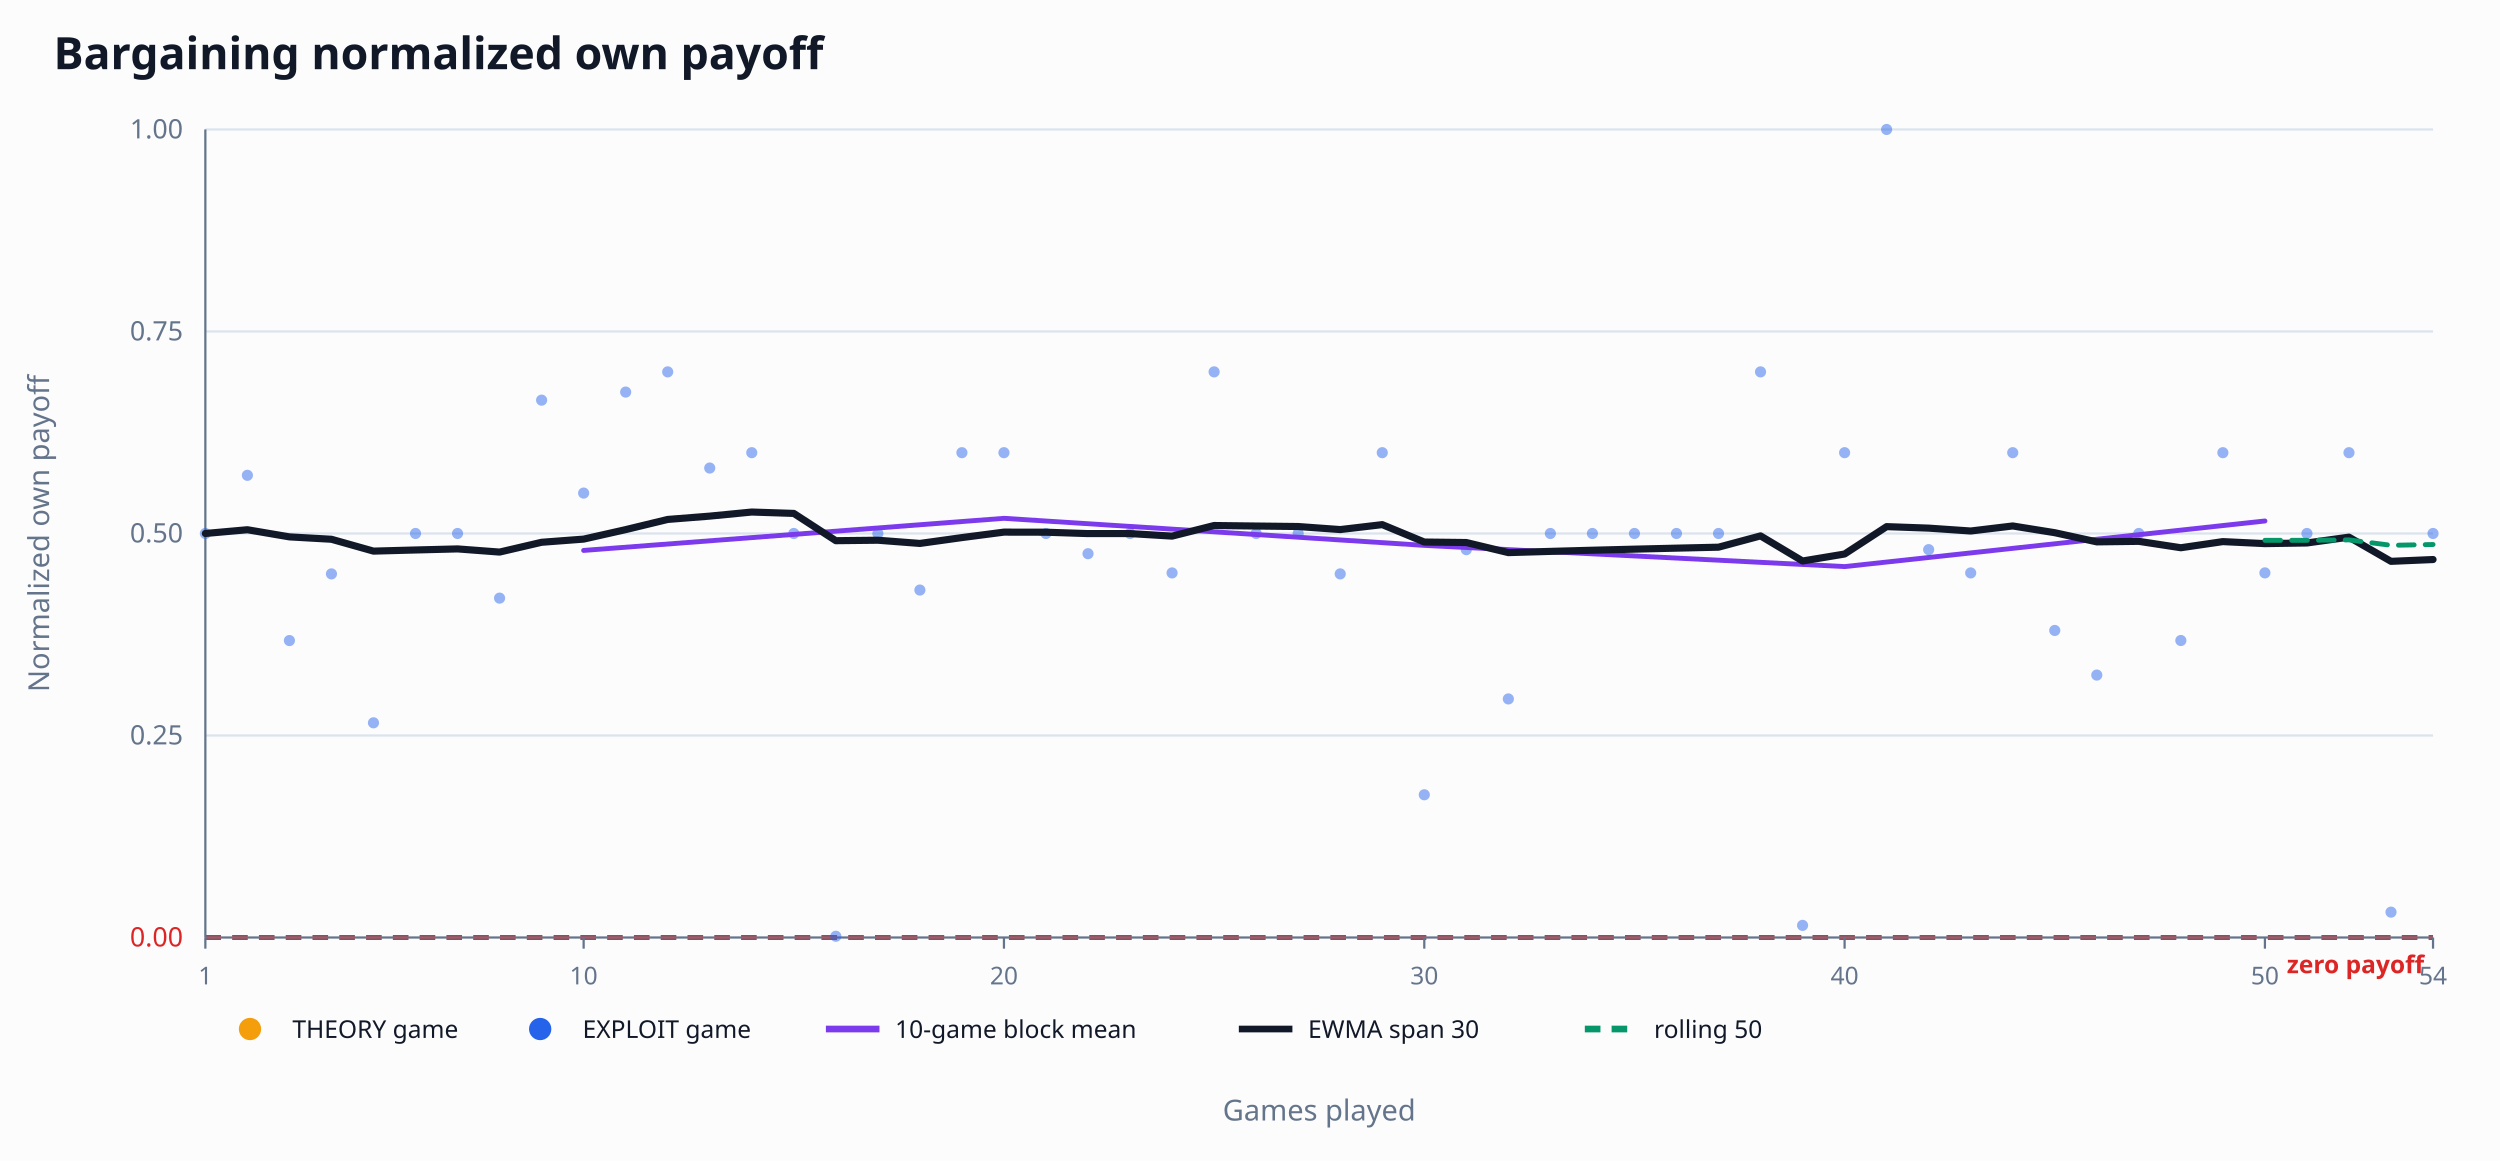
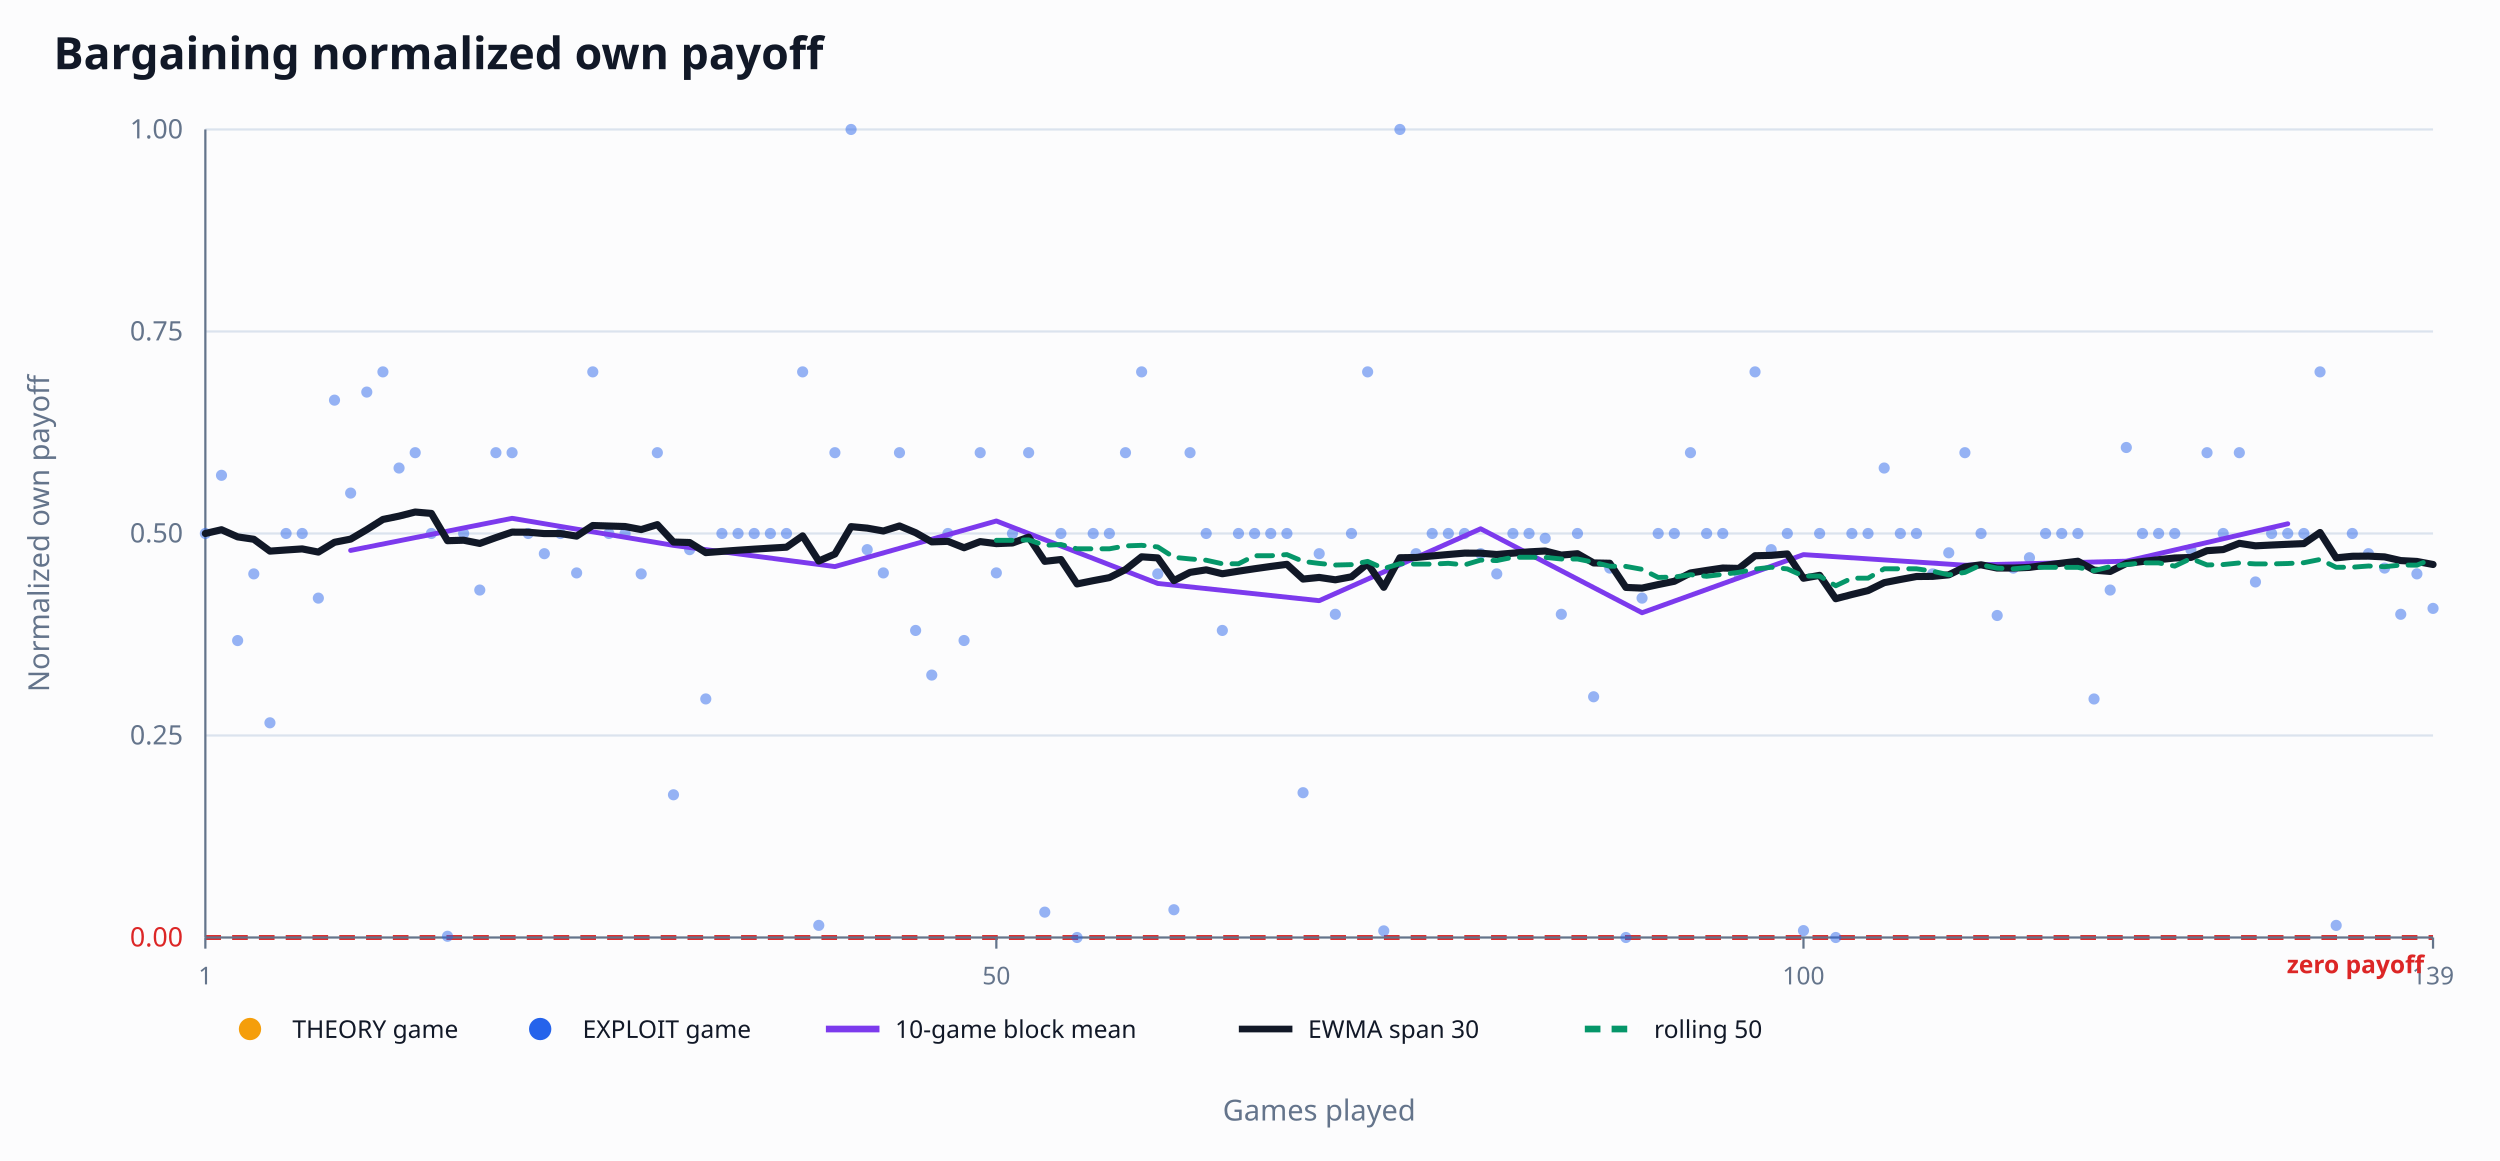
<svg xmlns="http://www.w3.org/2000/svg" width="1120" height="520" viewBox="0 0 1120 520">
  <rect width="100%" height="100%" fill="#fcfcfd" />
  <text x="24" y="31" font-family="system-ui,sans-serif" font-size="20" font-weight="700" fill="#111827">Bargaining normalized own payoff</text>
  <line x1="92" y1="420.00" x2="1090" y2="420.00" stroke="#dc2626" stroke-width="2.2" stroke-dasharray="7,5" />
  <text x="82" y="424.00" text-anchor="end" font-family="system-ui,sans-serif" font-size="12" fill="#dc2626">0.00</text>
  <line x1="92" y1="329.50" x2="1090" y2="329.50" stroke="#dbe3ee" stroke-width="1" />
  <text x="82" y="333.50" text-anchor="end" font-family="system-ui,sans-serif" font-size="12" fill="#64748b">0.25</text>
  <line x1="92" y1="239.00" x2="1090" y2="239.00" stroke="#dbe3ee" stroke-width="1" />
  <text x="82" y="243.00" text-anchor="end" font-family="system-ui,sans-serif" font-size="12" fill="#64748b">0.50</text>
  <line x1="92" y1="148.50" x2="1090" y2="148.50" stroke="#dbe3ee" stroke-width="1" />
  <text x="82" y="152.50" text-anchor="end" font-family="system-ui,sans-serif" font-size="12" fill="#64748b">0.75</text>
  <line x1="92" y1="58.00" x2="1090" y2="58.00" stroke="#dbe3ee" stroke-width="1" />
  <text x="82" y="62.00" text-anchor="end" font-family="system-ui,sans-serif" font-size="12" fill="#64748b">1.00</text>
  <line x1="92.00" y1="420" x2="92.00" y2="425" stroke="#64748b" />
  <text x="92.00" y="441" text-anchor="middle" font-family="system-ui,sans-serif" font-size="11" fill="#64748b">1</text>
-   <line x1="261.47" y1="420" x2="261.47" y2="425" stroke="#64748b" />
-   <text x="261.47" y="441" text-anchor="middle" font-family="system-ui,sans-serif" font-size="11" fill="#64748b">10</text>
-   <line x1="449.77" y1="420" x2="449.77" y2="425" stroke="#64748b" />
-   <text x="449.77" y="441" text-anchor="middle" font-family="system-ui,sans-serif" font-size="11" fill="#64748b">20</text>
-   <line x1="638.08" y1="420" x2="638.08" y2="425" stroke="#64748b" />
-   <text x="638.08" y="441" text-anchor="middle" font-family="system-ui,sans-serif" font-size="11" fill="#64748b">30</text>
-   <line x1="826.38" y1="420" x2="826.38" y2="425" stroke="#64748b" />
-   <text x="826.38" y="441" text-anchor="middle" font-family="system-ui,sans-serif" font-size="11" fill="#64748b">40</text>
-   <line x1="1014.68" y1="420" x2="1014.68" y2="425" stroke="#64748b" />
-   <text x="1014.68" y="441" text-anchor="middle" font-family="system-ui,sans-serif" font-size="11" fill="#64748b">50</text>
+   <line x1="446.36" y1="420" x2="446.36" y2="425" stroke="#64748b" />
+   <text x="446.36" y="441" text-anchor="middle" font-family="system-ui,sans-serif" font-size="11" fill="#64748b">50</text>
+   <line x1="807.96" y1="420" x2="807.96" y2="425" stroke="#64748b" />
+   <text x="807.96" y="441" text-anchor="middle" font-family="system-ui,sans-serif" font-size="11" fill="#64748b">100</text>
  <line x1="1090.00" y1="420" x2="1090.00" y2="425" stroke="#64748b" />
-   <text x="1090.00" y="441" text-anchor="middle" font-family="system-ui,sans-serif" font-size="11" fill="#64748b">54</text>
+   <text x="1090.00" y="441" text-anchor="middle" font-family="system-ui,sans-serif" font-size="11" fill="#64748b">139</text>
  <line x1="92" y1="58" x2="92" y2="420" stroke="#64748b" />
  <line x1="92" y1="420" x2="1090" y2="420" stroke="#64748b" />
  <text x="591.00" y="502" text-anchor="middle" font-family="system-ui,sans-serif" font-size="13" fill="#64748b">Games played</text>
  <text x="22" y="239.00" text-anchor="middle" transform="rotate(-90 22 239.00)" font-family="system-ui,sans-serif" font-size="13" fill="#64748b">Normalized own payoff</text>
  <text x="1086" y="436.00" text-anchor="end" font-family="system-ui,sans-serif" font-size="11" font-weight="700" fill="#dc2626">zero payoff</text>
  <circle cx="92.00" cy="239.00" r="2.5" fill="#2563eb" opacity="0.48" />
-   <circle cx="110.83" cy="212.94" r="2.5" fill="#2563eb" opacity="0.48" />
-   <circle cx="129.66" cy="286.97" r="2.5" fill="#2563eb" opacity="0.48" />
-   <circle cx="148.49" cy="257.10" r="2.5" fill="#2563eb" opacity="0.48" />
-   <circle cx="167.32" cy="323.82" r="2.5" fill="#2563eb" opacity="0.48" />
-   <circle cx="186.15" cy="239.00" r="2.5" fill="#2563eb" opacity="0.48" />
-   <circle cx="204.98" cy="239.00" r="2.5" fill="#2563eb" opacity="0.48" />
-   <circle cx="223.81" cy="267.96" r="2.5" fill="#2563eb" opacity="0.48" />
-   <circle cx="242.64" cy="179.27" r="2.5" fill="#2563eb" opacity="0.48" />
-   <circle cx="261.47" cy="220.90" r="2.5" fill="#2563eb" opacity="0.48" />
-   <circle cx="280.30" cy="175.65" r="2.5" fill="#2563eb" opacity="0.48" />
-   <circle cx="299.13" cy="166.60" r="2.5" fill="#2563eb" opacity="0.48" />
-   <circle cx="317.96" cy="209.68" r="2.5" fill="#2563eb" opacity="0.48" />
-   <circle cx="336.79" cy="202.80" r="2.5" fill="#2563eb" opacity="0.48" />
-   <circle cx="355.62" cy="239.00" r="2.5" fill="#2563eb" opacity="0.48" />
-   <circle cx="374.45" cy="419.45" r="2.5" fill="#2563eb" opacity="0.48" />
-   <circle cx="393.28" cy="239.00" r="2.5" fill="#2563eb" opacity="0.48" />
-   <circle cx="412.11" cy="264.34" r="2.5" fill="#2563eb" opacity="0.48" />
-   <circle cx="430.94" cy="202.80" r="2.5" fill="#2563eb" opacity="0.48" />
-   <circle cx="449.77" cy="202.80" r="2.5" fill="#2563eb" opacity="0.48" />
-   <circle cx="468.60" cy="239.00" r="2.5" fill="#2563eb" opacity="0.48" />
-   <circle cx="487.43" cy="248.05" r="2.5" fill="#2563eb" opacity="0.48" />
-   <circle cx="506.26" cy="239.00" r="2.5" fill="#2563eb" opacity="0.48" />
-   <circle cx="525.09" cy="256.67" r="2.5" fill="#2563eb" opacity="0.48" />
-   <circle cx="543.92" cy="166.60" r="2.5" fill="#2563eb" opacity="0.48" />
-   <circle cx="562.75" cy="239.00" r="2.5" fill="#2563eb" opacity="0.48" />
-   <circle cx="581.58" cy="239.00" r="2.5" fill="#2563eb" opacity="0.48" />
-   <circle cx="600.42" cy="257.10" r="2.5" fill="#2563eb" opacity="0.48" />
-   <circle cx="619.25" cy="202.80" r="2.5" fill="#2563eb" opacity="0.48" />
-   <circle cx="638.08" cy="356.06" r="2.5" fill="#2563eb" opacity="0.48" />
-   <circle cx="656.91" cy="246.24" r="2.5" fill="#2563eb" opacity="0.48" />
-   <circle cx="675.74" cy="313.12" r="2.5" fill="#2563eb" opacity="0.48" />
-   <circle cx="694.57" cy="239.00" r="2.5" fill="#2563eb" opacity="0.48" />
-   <circle cx="713.40" cy="239.00" r="2.5" fill="#2563eb" opacity="0.48" />
-   <circle cx="732.23" cy="239.00" r="2.5" fill="#2563eb" opacity="0.48" />
-   <circle cx="751.06" cy="239.00" r="2.5" fill="#2563eb" opacity="0.48" />
-   <circle cx="769.89" cy="239.00" r="2.5" fill="#2563eb" opacity="0.48" />
-   <circle cx="788.72" cy="166.60" r="2.5" fill="#2563eb" opacity="0.48" />
-   <circle cx="807.55" cy="414.57" r="2.5" fill="#2563eb" opacity="0.48" />
-   <circle cx="826.38" cy="202.80" r="2.5" fill="#2563eb" opacity="0.48" />
-   <circle cx="845.21" cy="58.00" r="2.5" fill="#2563eb" opacity="0.48" />
-   <circle cx="864.04" cy="246.24" r="2.5" fill="#2563eb" opacity="0.48" />
-   <circle cx="882.87" cy="256.67" r="2.5" fill="#2563eb" opacity="0.48" />
-   <circle cx="901.70" cy="202.80" r="2.5" fill="#2563eb" opacity="0.48" />
-   <circle cx="920.53" cy="282.44" r="2.5" fill="#2563eb" opacity="0.48" />
-   <circle cx="939.36" cy="302.43" r="2.5" fill="#2563eb" opacity="0.48" />
-   <circle cx="958.19" cy="239.00" r="2.5" fill="#2563eb" opacity="0.48" />
-   <circle cx="977.02" cy="286.95" r="2.5" fill="#2563eb" opacity="0.48" />
-   <circle cx="995.85" cy="202.80" r="2.5" fill="#2563eb" opacity="0.48" />
-   <circle cx="1014.68" cy="256.65" r="2.5" fill="#2563eb" opacity="0.48" />
-   <circle cx="1033.51" cy="239.00" r="2.5" fill="#2563eb" opacity="0.48" />
-   <circle cx="1052.34" cy="202.80" r="2.5" fill="#2563eb" opacity="0.48" />
-   <circle cx="1071.17" cy="408.64" r="2.5" fill="#2563eb" opacity="0.48" />
-   <circle cx="1090.00" cy="239.00" r="2.5" fill="#2563eb" opacity="0.48" />
-   <polyline points="261.47,246.59 449.77,232.21 638.08,244.33 826.38,253.83 1014.68,233.40" fill="none" stroke="#7c3aed" stroke-width="2.2" stroke-linejoin="round" stroke-linecap="round" />
-   <polyline points="92.00,239.00 110.83,237.32 129.66,240.52 148.49,241.59 167.32,246.90 186.15,246.39 204.98,245.91 223.81,247.33 242.64,242.94 261.47,241.52 280.30,237.27 299.13,232.71 317.96,231.22 336.79,229.39 355.62,230.01 374.45,242.23 393.28,242.02 412.11,243.46 430.94,240.84 449.77,238.39 468.60,238.43 487.43,239.05 506.26,239.04 525.09,240.18 543.92,235.43 562.75,235.66 581.58,235.88 600.42,237.25 619.25,235.03 638.08,242.83 656.91,243.05 675.74,247.57 694.57,247.02 713.40,246.50 732.23,246.02 751.06,245.57 769.89,245.14 788.72,240.08 807.55,251.33 826.38,248.20 845.21,235.93 864.04,236.60 882.87,237.89 901.70,235.63 920.53,238.65 939.36,242.76 958.19,242.52 977.02,245.39 995.85,242.64 1014.68,243.54 1033.51,243.25 1052.34,240.64 1071.17,251.48 1090.00,250.67" fill="none" stroke="#111827" stroke-width="3.2" stroke-linejoin="round" stroke-linecap="round" />
-   <polyline points="1014.68,242.07 1033.51,242.07 1052.34,241.87 1071.17,244.30 1090.00,243.94" fill="none" stroke="#059669" stroke-width="2.2" stroke-linejoin="round" stroke-linecap="round" stroke-dasharray="7,5" />
+   <circle cx="99.23" cy="212.94" r="2.5" fill="#2563eb" opacity="0.48" />
+   <circle cx="106.46" cy="286.97" r="2.5" fill="#2563eb" opacity="0.48" />
+   <circle cx="113.70" cy="257.10" r="2.5" fill="#2563eb" opacity="0.48" />
+   <circle cx="120.93" cy="323.82" r="2.5" fill="#2563eb" opacity="0.48" />
+   <circle cx="128.16" cy="239.00" r="2.5" fill="#2563eb" opacity="0.48" />
+   <circle cx="135.39" cy="239.00" r="2.5" fill="#2563eb" opacity="0.48" />
+   <circle cx="142.62" cy="267.96" r="2.5" fill="#2563eb" opacity="0.48" />
+   <circle cx="149.86" cy="179.27" r="2.5" fill="#2563eb" opacity="0.48" />
+   <circle cx="157.09" cy="220.90" r="2.5" fill="#2563eb" opacity="0.48" />
+   <circle cx="164.32" cy="175.65" r="2.5" fill="#2563eb" opacity="0.48" />
+   <circle cx="171.55" cy="166.60" r="2.5" fill="#2563eb" opacity="0.48" />
+   <circle cx="178.78" cy="209.68" r="2.5" fill="#2563eb" opacity="0.48" />
+   <circle cx="186.01" cy="202.80" r="2.5" fill="#2563eb" opacity="0.48" />
+   <circle cx="193.25" cy="239.00" r="2.5" fill="#2563eb" opacity="0.48" />
+   <circle cx="200.48" cy="419.45" r="2.5" fill="#2563eb" opacity="0.48" />
+   <circle cx="207.71" cy="239.00" r="2.5" fill="#2563eb" opacity="0.48" />
+   <circle cx="214.94" cy="264.34" r="2.5" fill="#2563eb" opacity="0.48" />
+   <circle cx="222.17" cy="202.80" r="2.5" fill="#2563eb" opacity="0.48" />
+   <circle cx="229.41" cy="202.80" r="2.5" fill="#2563eb" opacity="0.48" />
+   <circle cx="236.64" cy="239.00" r="2.5" fill="#2563eb" opacity="0.48" />
+   <circle cx="243.87" cy="248.05" r="2.5" fill="#2563eb" opacity="0.48" />
+   <circle cx="251.10" cy="239.00" r="2.5" fill="#2563eb" opacity="0.48" />
+   <circle cx="258.33" cy="256.67" r="2.5" fill="#2563eb" opacity="0.48" />
+   <circle cx="265.57" cy="166.60" r="2.5" fill="#2563eb" opacity="0.48" />
+   <circle cx="272.80" cy="239.00" r="2.5" fill="#2563eb" opacity="0.48" />
+   <circle cx="280.03" cy="239.00" r="2.5" fill="#2563eb" opacity="0.48" />
+   <circle cx="287.26" cy="257.10" r="2.5" fill="#2563eb" opacity="0.48" />
+   <circle cx="294.49" cy="202.80" r="2.5" fill="#2563eb" opacity="0.48" />
+   <circle cx="301.72" cy="356.06" r="2.5" fill="#2563eb" opacity="0.48" />
+   <circle cx="308.96" cy="246.24" r="2.5" fill="#2563eb" opacity="0.48" />
+   <circle cx="316.19" cy="313.12" r="2.5" fill="#2563eb" opacity="0.48" />
+   <circle cx="323.42" cy="239.00" r="2.5" fill="#2563eb" opacity="0.48" />
+   <circle cx="330.65" cy="239.00" r="2.5" fill="#2563eb" opacity="0.48" />
+   <circle cx="337.88" cy="239.00" r="2.5" fill="#2563eb" opacity="0.48" />
+   <circle cx="345.12" cy="239.00" r="2.5" fill="#2563eb" opacity="0.48" />
+   <circle cx="352.35" cy="239.00" r="2.5" fill="#2563eb" opacity="0.48" />
+   <circle cx="359.58" cy="166.60" r="2.5" fill="#2563eb" opacity="0.48" />
+   <circle cx="366.81" cy="414.57" r="2.5" fill="#2563eb" opacity="0.48" />
+   <circle cx="374.04" cy="202.80" r="2.5" fill="#2563eb" opacity="0.48" />
+   <circle cx="381.28" cy="58.00" r="2.5" fill="#2563eb" opacity="0.48" />
+   <circle cx="388.51" cy="246.24" r="2.5" fill="#2563eb" opacity="0.48" />
+   <circle cx="395.74" cy="256.67" r="2.5" fill="#2563eb" opacity="0.48" />
+   <circle cx="402.97" cy="202.80" r="2.5" fill="#2563eb" opacity="0.48" />
+   <circle cx="410.20" cy="282.44" r="2.5" fill="#2563eb" opacity="0.48" />
+   <circle cx="417.43" cy="302.43" r="2.5" fill="#2563eb" opacity="0.48" />
+   <circle cx="424.67" cy="239.00" r="2.5" fill="#2563eb" opacity="0.48" />
+   <circle cx="431.90" cy="286.95" r="2.5" fill="#2563eb" opacity="0.48" />
+   <circle cx="439.13" cy="202.80" r="2.5" fill="#2563eb" opacity="0.48" />
+   <circle cx="446.36" cy="256.65" r="2.5" fill="#2563eb" opacity="0.48" />
+   <circle cx="453.59" cy="239.00" r="2.5" fill="#2563eb" opacity="0.48" />
+   <circle cx="460.83" cy="202.80" r="2.5" fill="#2563eb" opacity="0.48" />
+   <circle cx="468.06" cy="408.64" r="2.5" fill="#2563eb" opacity="0.48" />
+   <circle cx="475.29" cy="239.00" r="2.5" fill="#2563eb" opacity="0.48" />
+   <circle cx="482.52" cy="420.00" r="2.5" fill="#2563eb" opacity="0.48" />
+   <circle cx="489.75" cy="239.00" r="2.5" fill="#2563eb" opacity="0.48" />
+   <circle cx="496.99" cy="239.00" r="2.5" fill="#2563eb" opacity="0.48" />
+   <circle cx="504.22" cy="202.80" r="2.5" fill="#2563eb" opacity="0.48" />
+   <circle cx="511.45" cy="166.60" r="2.5" fill="#2563eb" opacity="0.48" />
+   <circle cx="518.68" cy="257.10" r="2.5" fill="#2563eb" opacity="0.48" />
+   <circle cx="525.91" cy="407.56" r="2.5" fill="#2563eb" opacity="0.48" />
+   <circle cx="533.14" cy="202.80" r="2.5" fill="#2563eb" opacity="0.48" />
+   <circle cx="540.38" cy="239.00" r="2.5" fill="#2563eb" opacity="0.48" />
+   <circle cx="547.61" cy="282.44" r="2.5" fill="#2563eb" opacity="0.48" />
+   <circle cx="554.84" cy="239.00" r="2.5" fill="#2563eb" opacity="0.48" />
+   <circle cx="562.07" cy="239.00" r="2.5" fill="#2563eb" opacity="0.48" />
+   <circle cx="569.30" cy="239.00" r="2.5" fill="#2563eb" opacity="0.48" />
+   <circle cx="576.54" cy="239.00" r="2.5" fill="#2563eb" opacity="0.48" />
+   <circle cx="583.77" cy="355.13" r="2.5" fill="#2563eb" opacity="0.48" />
+   <circle cx="591.00" cy="248.05" r="2.5" fill="#2563eb" opacity="0.48" />
+   <circle cx="598.23" cy="275.20" r="2.5" fill="#2563eb" opacity="0.48" />
+   <circle cx="605.46" cy="239.00" r="2.5" fill="#2563eb" opacity="0.48" />
+   <circle cx="612.70" cy="166.60" r="2.5" fill="#2563eb" opacity="0.48" />
+   <circle cx="619.93" cy="417.03" r="2.5" fill="#2563eb" opacity="0.48" />
+   <circle cx="627.16" cy="58.00" r="2.5" fill="#2563eb" opacity="0.48" />
+   <circle cx="634.39" cy="248.05" r="2.5" fill="#2563eb" opacity="0.48" />
+   <circle cx="641.62" cy="239.00" r="2.5" fill="#2563eb" opacity="0.48" />
+   <circle cx="648.86" cy="239.00" r="2.5" fill="#2563eb" opacity="0.48" />
+   <circle cx="656.09" cy="239.00" r="2.5" fill="#2563eb" opacity="0.48" />
+   <circle cx="663.32" cy="248.05" r="2.5" fill="#2563eb" opacity="0.48" />
+   <circle cx="670.55" cy="257.10" r="2.5" fill="#2563eb" opacity="0.48" />
+   <circle cx="677.78" cy="239.00" r="2.5" fill="#2563eb" opacity="0.48" />
+   <circle cx="685.01" cy="239.00" r="2.5" fill="#2563eb" opacity="0.48" />
+   <circle cx="692.25" cy="241.17" r="2.5" fill="#2563eb" opacity="0.48" />
+   <circle cx="699.48" cy="275.20" r="2.5" fill="#2563eb" opacity="0.48" />
+   <circle cx="706.71" cy="239.00" r="2.5" fill="#2563eb" opacity="0.48" />
+   <circle cx="713.94" cy="312.15" r="2.5" fill="#2563eb" opacity="0.48" />
+   <circle cx="721.17" cy="254.50" r="2.5" fill="#2563eb" opacity="0.48" />
+   <circle cx="728.41" cy="420.00" r="2.5" fill="#2563eb" opacity="0.48" />
+   <circle cx="735.64" cy="267.96" r="2.5" fill="#2563eb" opacity="0.48" />
+   <circle cx="742.87" cy="239.00" r="2.5" fill="#2563eb" opacity="0.48" />
+   <circle cx="750.10" cy="239.00" r="2.5" fill="#2563eb" opacity="0.48" />
+   <circle cx="757.33" cy="202.80" r="2.5" fill="#2563eb" opacity="0.48" />
+   <circle cx="764.57" cy="239.00" r="2.5" fill="#2563eb" opacity="0.48" />
+   <circle cx="771.80" cy="239.00" r="2.5" fill="#2563eb" opacity="0.48" />
+   <circle cx="779.03" cy="257.10" r="2.5" fill="#2563eb" opacity="0.48" />
+   <circle cx="786.26" cy="166.60" r="2.5" fill="#2563eb" opacity="0.48" />
+   <circle cx="793.49" cy="246.24" r="2.5" fill="#2563eb" opacity="0.48" />
+   <circle cx="800.72" cy="239.00" r="2.5" fill="#2563eb" opacity="0.48" />
+   <circle cx="807.96" cy="416.91" r="2.5" fill="#2563eb" opacity="0.48" />
+   <circle cx="815.19" cy="239.00" r="2.5" fill="#2563eb" opacity="0.48" />
+   <circle cx="822.42" cy="420.00" r="2.5" fill="#2563eb" opacity="0.48" />
+   <circle cx="829.65" cy="239.00" r="2.5" fill="#2563eb" opacity="0.48" />
+   <circle cx="836.88" cy="239.00" r="2.5" fill="#2563eb" opacity="0.48" />
+   <circle cx="844.12" cy="209.68" r="2.5" fill="#2563eb" opacity="0.48" />
+   <circle cx="851.35" cy="239.00" r="2.5" fill="#2563eb" opacity="0.48" />
+   <circle cx="858.58" cy="239.00" r="2.5" fill="#2563eb" opacity="0.48" />
+   <circle cx="865.81" cy="257.10" r="2.5" fill="#2563eb" opacity="0.48" />
+   <circle cx="873.04" cy="247.66" r="2.5" fill="#2563eb" opacity="0.48" />
+   <circle cx="880.28" cy="202.80" r="2.5" fill="#2563eb" opacity="0.48" />
+   <circle cx="887.51" cy="239.00" r="2.5" fill="#2563eb" opacity="0.48" />
+   <circle cx="894.74" cy="275.74" r="2.5" fill="#2563eb" opacity="0.48" />
+   <circle cx="901.97" cy="254.50" r="2.5" fill="#2563eb" opacity="0.48" />
+   <circle cx="909.20" cy="249.86" r="2.5" fill="#2563eb" opacity="0.48" />
+   <circle cx="916.43" cy="239.00" r="2.5" fill="#2563eb" opacity="0.48" />
+   <circle cx="923.67" cy="239.00" r="2.5" fill="#2563eb" opacity="0.48" />
+   <circle cx="930.90" cy="239.00" r="2.5" fill="#2563eb" opacity="0.48" />
+   <circle cx="938.13" cy="313.14" r="2.5" fill="#2563eb" opacity="0.48" />
+   <circle cx="945.36" cy="264.34" r="2.5" fill="#2563eb" opacity="0.48" />
+   <circle cx="952.59" cy="200.48" r="2.5" fill="#2563eb" opacity="0.48" />
+   <circle cx="959.83" cy="239.00" r="2.5" fill="#2563eb" opacity="0.48" />
+   <circle cx="967.06" cy="239.00" r="2.5" fill="#2563eb" opacity="0.48" />
+   <circle cx="974.29" cy="239.00" r="2.5" fill="#2563eb" opacity="0.48" />
+   <circle cx="981.52" cy="246.24" r="2.5" fill="#2563eb" opacity="0.48" />
+   <circle cx="988.75" cy="202.80" r="2.5" fill="#2563eb" opacity="0.48" />
+   <circle cx="995.99" cy="239.00" r="2.5" fill="#2563eb" opacity="0.48" />
+   <circle cx="1003.22" cy="202.80" r="2.5" fill="#2563eb" opacity="0.48" />
+   <circle cx="1010.45" cy="260.72" r="2.5" fill="#2563eb" opacity="0.48" />
+   <circle cx="1017.68" cy="239.00" r="2.5" fill="#2563eb" opacity="0.48" />
+   <circle cx="1024.91" cy="239.00" r="2.5" fill="#2563eb" opacity="0.48" />
+   <circle cx="1032.14" cy="239.00" r="2.5" fill="#2563eb" opacity="0.48" />
+   <circle cx="1039.38" cy="166.60" r="2.5" fill="#2563eb" opacity="0.48" />
+   <circle cx="1046.61" cy="414.57" r="2.5" fill="#2563eb" opacity="0.48" />
+   <circle cx="1053.84" cy="239.00" r="2.5" fill="#2563eb" opacity="0.48" />
+   <circle cx="1061.07" cy="248.05" r="2.5" fill="#2563eb" opacity="0.48" />
+   <circle cx="1068.30" cy="254.50" r="2.5" fill="#2563eb" opacity="0.48" />
+   <circle cx="1075.54" cy="275.20" r="2.5" fill="#2563eb" opacity="0.48" />
+   <circle cx="1082.77" cy="257.10" r="2.5" fill="#2563eb" opacity="0.48" />
+   <circle cx="1090.00" cy="272.56" r="2.5" fill="#2563eb" opacity="0.48" />
+   <polyline points="157.09,246.59 229.41,232.21 301.72,244.33 374.04,253.83 446.36,233.40 518.68,261.39 591.00,269.10 663.32,236.89 735.64,274.51 807.96,248.47 880.28,253.22 952.59,251.41 1024.91,234.66" fill="none" stroke="#7c3aed" stroke-width="2.2" stroke-linejoin="round" stroke-linecap="round" />
+   <polyline points="92.00,239.00 99.23,237.32 106.46,240.52 113.70,241.59 120.93,246.90 128.16,246.39 135.39,245.91 142.62,247.33 149.86,242.94 157.09,241.52 164.32,237.27 171.55,232.71 178.78,231.22 186.01,229.39 193.25,230.01 200.48,242.23 207.71,242.02 214.94,243.46 222.17,240.84 229.41,238.39 236.64,238.43 243.87,239.05 251.10,239.04 258.33,240.18 265.57,235.43 272.80,235.66 280.03,235.88 287.26,237.25 294.49,235.03 301.72,242.83 308.96,243.05 316.19,247.57 323.42,247.02 330.65,246.50 337.88,246.02 345.12,245.57 352.35,245.14 359.58,240.08 366.81,251.33 374.04,248.20 381.28,235.93 388.51,236.60 395.74,237.89 402.97,235.63 410.20,238.65 417.43,242.76 424.67,242.52 431.90,245.39 439.13,242.64 446.36,243.54 453.59,243.25 460.83,240.64 468.06,251.48 475.29,250.67 482.52,261.60 489.75,260.14 496.99,258.78 504.22,255.16 511.45,249.45 518.68,249.94 525.91,260.11 533.14,256.42 540.38,255.29 547.61,257.04 554.84,255.88 562.07,254.79 569.30,253.77 576.54,252.82 583.77,259.42 591.00,258.69 598.23,259.75 605.46,258.41 612.70,252.49 619.93,263.10 627.16,249.87 634.39,249.75 641.62,249.06 648.86,248.41 656.09,247.80 663.32,247.82 670.55,248.42 677.78,247.81 685.01,247.24 692.25,246.85 699.48,248.68 706.71,248.06 713.94,252.19 721.17,252.34 728.41,263.16 735.64,263.47 742.87,261.89 750.10,260.41 757.33,256.69 764.57,255.55 771.80,254.48 779.03,254.65 786.26,248.97 793.49,248.80 800.72,248.16 807.96,259.05 815.19,257.76 822.42,268.22 829.65,266.34 836.88,264.58 844.12,261.03 851.35,259.61 858.58,258.28 865.81,258.21 873.04,257.53 880.28,254.00 887.51,253.03 894.74,254.49 901.97,254.49 909.20,254.19 916.43,253.21 923.67,252.30 930.90,251.44 938.13,255.42 945.36,256.00 952.59,252.41 959.83,251.55 967.06,250.74 974.29,249.98 981.52,249.74 988.75,246.71 995.99,246.21 1003.22,243.41 1010.45,244.53 1017.68,244.17 1024.91,243.84 1032.14,243.53 1039.38,238.56 1046.61,249.92 1053.84,249.21 1061.07,249.14 1068.30,249.49 1075.54,251.14 1082.77,251.53 1090.00,252.89" fill="none" stroke="#111827" stroke-width="3.2" stroke-linejoin="round" stroke-linecap="round" />
+   <polyline points="446.36,242.07 453.59,242.07 460.83,241.87 468.06,244.30 475.29,243.94 482.52,245.87 489.75,245.87 496.99,245.87 504.22,244.56 511.45,244.31 518.68,245.03 525.91,249.67 533.14,250.40 540.38,250.98 547.61,252.57 554.84,252.57 562.07,248.97 569.30,248.97 576.54,248.46 583.77,251.50 591.00,252.41 598.23,253.13 605.46,252.95 612.70,251.50 619.93,254.71 627.16,252.54 634.39,252.72 641.62,252.72 648.86,252.36 656.09,253.08 663.32,250.92 670.55,251.14 677.78,249.66 685.01,249.66 692.25,249.70 699.48,250.43 706.71,250.43 713.94,251.89 721.17,253.65 728.41,253.75 735.64,255.06 742.87,258.68 750.10,258.53 757.33,257.46 764.57,258.18 771.80,257.31 779.03,256.40 786.26,254.96 793.49,254.14 800.72,254.87 807.96,258.07 815.19,258.07 822.42,262.42 829.65,259.02 836.88,259.02 844.12,254.82 851.35,254.82 858.58,254.82 865.81,255.90 873.04,257.52 880.28,256.44 887.51,253.07 894.74,254.53 901.97,254.84 909.20,254.18 916.43,254.18 923.67,254.18 930.90,254.18 938.13,255.67 945.36,253.85 952.59,252.90 959.83,252.18 967.06,252.18 974.29,253.62 981.52,250.21 988.75,253.10 995.99,252.92 1003.22,252.20 1010.45,252.63 1017.68,252.63 1024.91,252.45 1032.14,252.09 1039.38,250.64 1046.61,254.15 1053.84,254.11 1061.07,253.57 1068.30,253.88 1075.54,253.14 1082.77,253.19 1090.00,250.24" fill="none" stroke="#059669" stroke-width="2.2" stroke-linejoin="round" stroke-linecap="round" stroke-dasharray="7,5" />
  <circle cx="112" cy="461" r="5" fill="#f59e0b" />
  <text x="131" y="465" font-family="system-ui,sans-serif" font-size="11" fill="#111827">THEORY game</text>
  <circle cx="242" cy="461" r="5" fill="#2563eb" />
  <text x="261" y="465" font-family="system-ui,sans-serif" font-size="11" fill="#111827">EXPLOIT game</text>
  <line x1="370" y1="461" x2="394" y2="461" stroke="#7c3aed" stroke-width="3" />
  <text x="401" y="465" font-family="system-ui,sans-serif" font-size="11" fill="#111827">10-game block mean</text>
  <line x1="555" y1="461" x2="579" y2="461" stroke="#111827" stroke-width="3" />
  <text x="586" y="465" font-family="system-ui,sans-serif" font-size="11" fill="#111827">EWMA span 30</text>
  <line x1="710" y1="461" x2="734" y2="461" stroke="#059669" stroke-width="3" stroke-dasharray="7,5" />
  <text x="741" y="465" font-family="system-ui,sans-serif" font-size="11" fill="#111827">rolling 50</text>
</svg>
